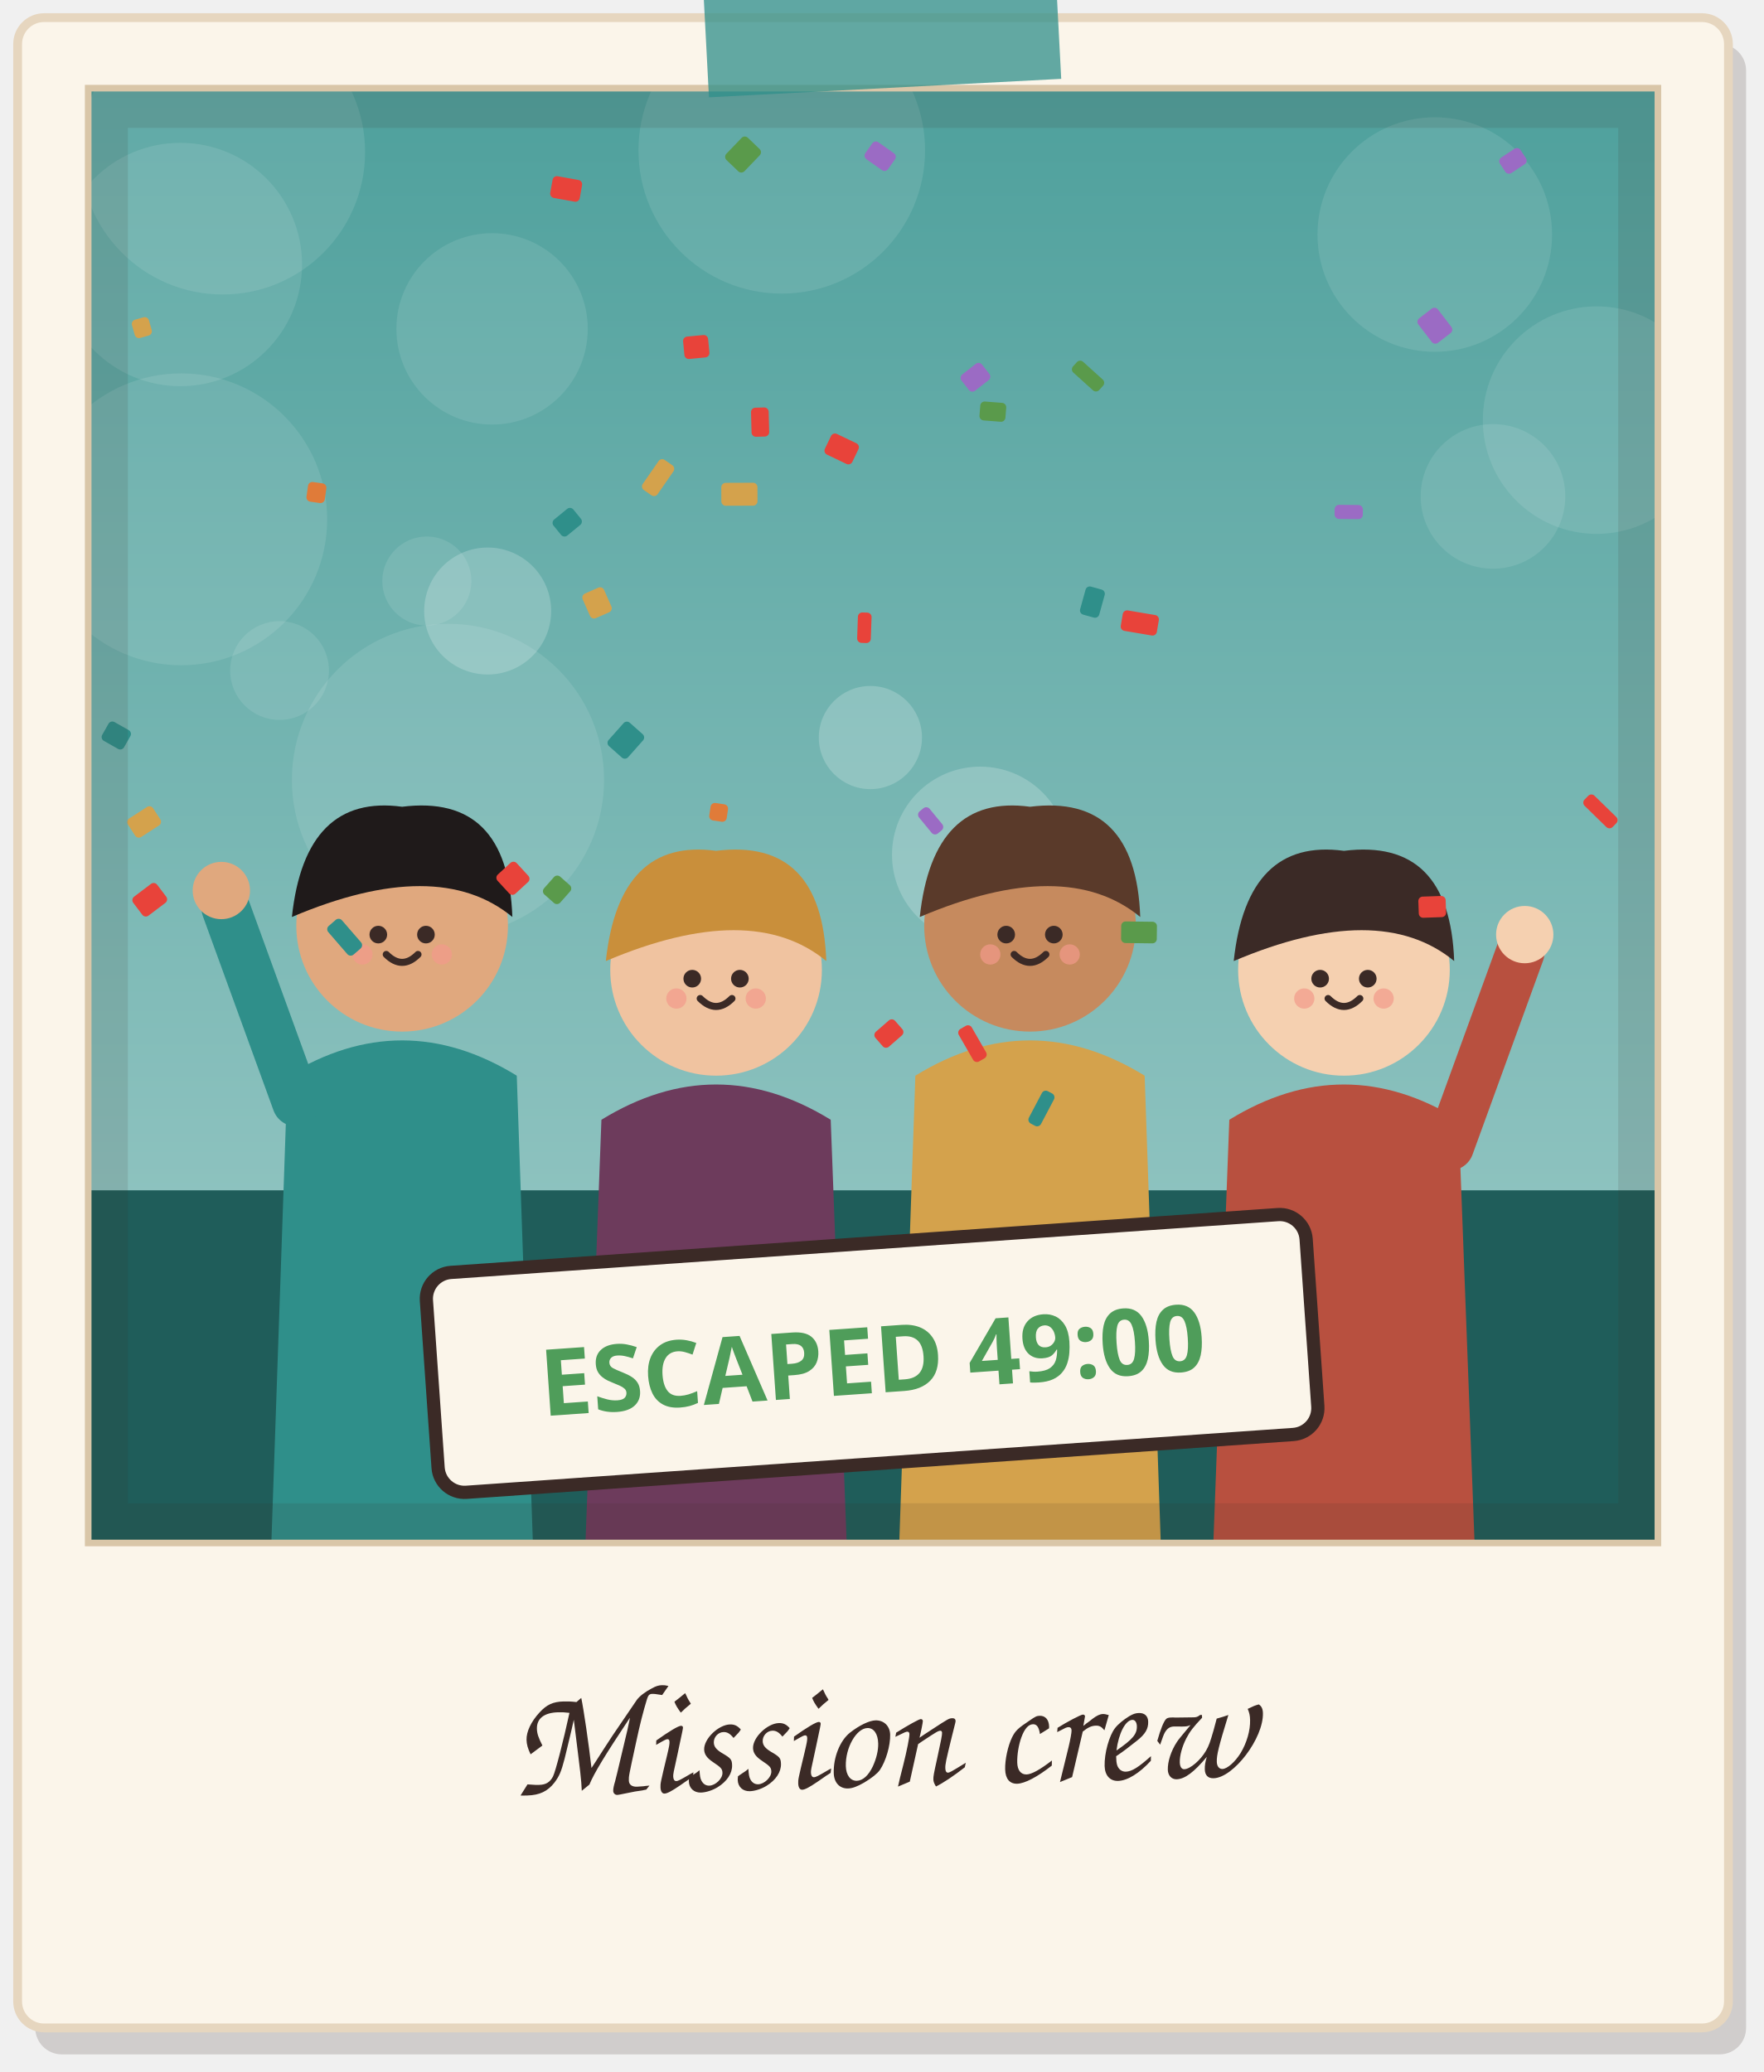
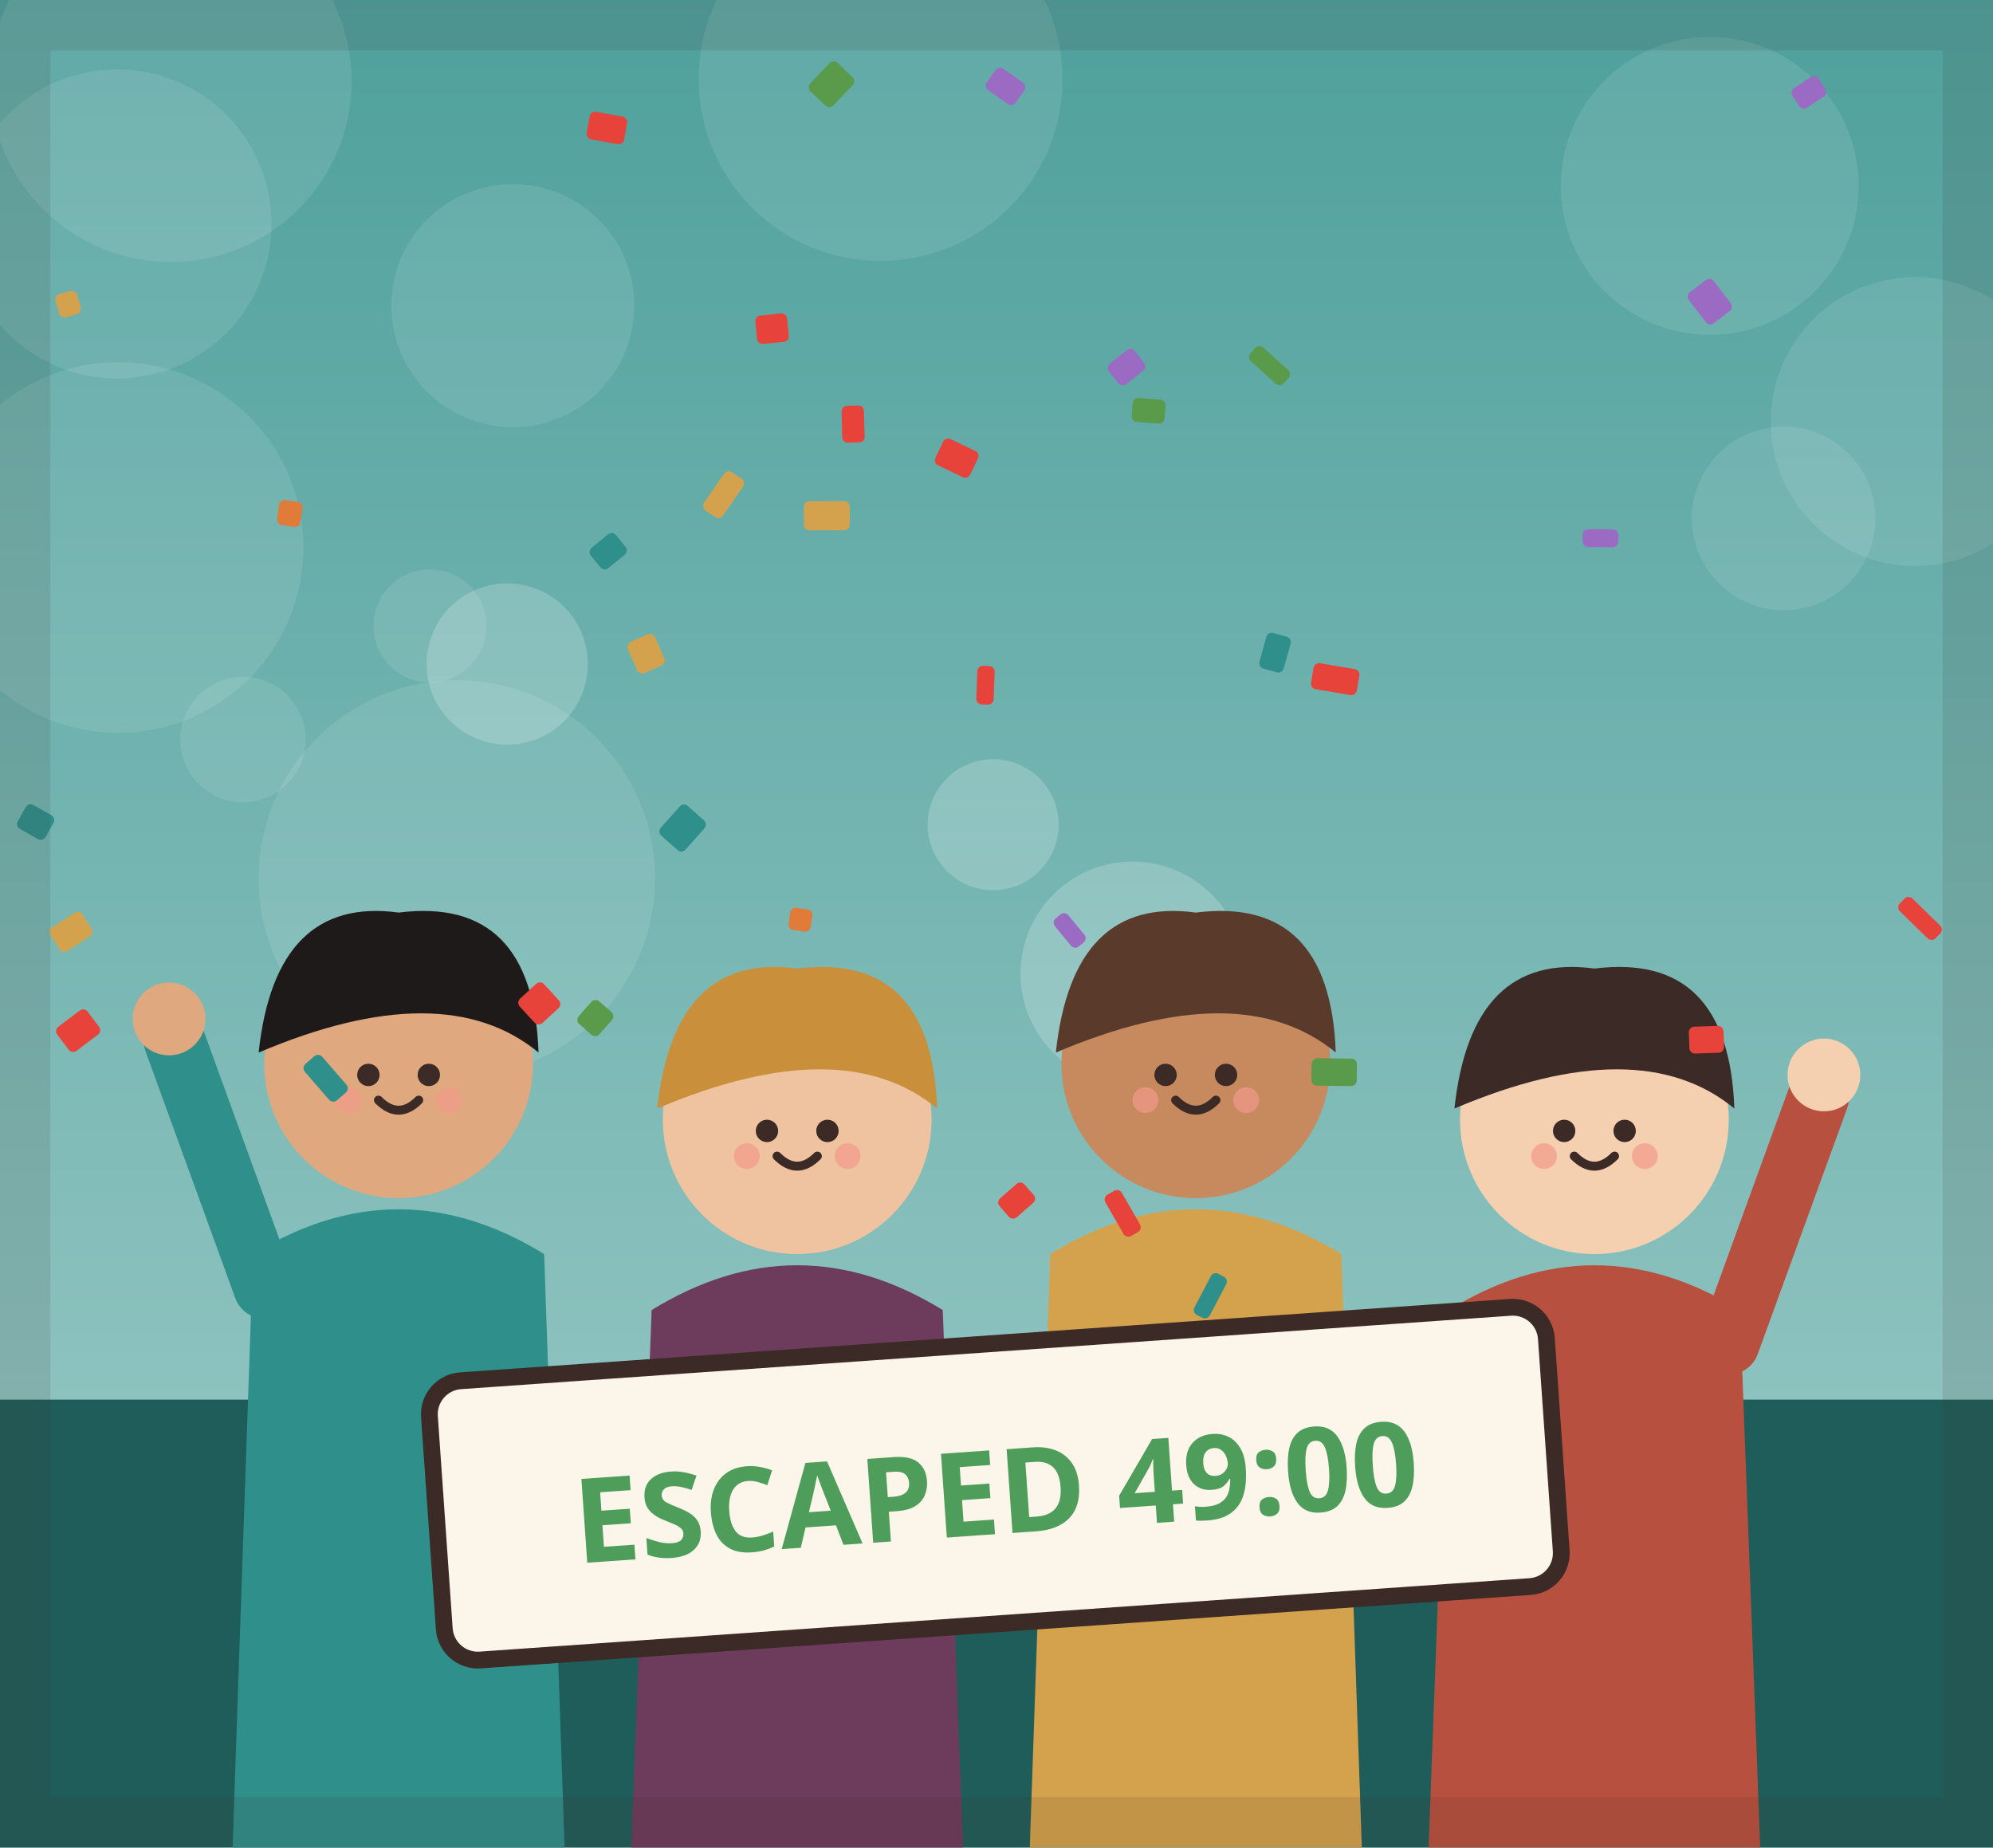
- <svg xmlns="http://www.w3.org/2000/svg" viewBox="0 0 400 470" width="400" height="470">
-   <rect x="8" y="10" width="388" height="456" rx="6" fill="#3b2a26" opacity="0.18" />
-   <rect x="4" y="4" width="388" height="456" rx="6" fill="#fbf5ea" stroke="#e6d6bf" stroke-width="2" />
+ <svg xmlns="http://www.w3.org/2000/svg" viewBox="0 0 356 330" width="356" height="330">
  <clipPath id="pic">
-     <rect x="20" y="20" width="356" height="330" rx="2" />
+     <rect width="356" height="330" />
  </clipPath>
  <g clip-path="url(#pic)">
-     <g transform="translate(20 20)">
-       <defs>
-         <linearGradient id="sk" x1="0" y1="0" x2="0" y2="1">
-           <stop offset="0" stop-color="#4ea09c" />
-           <stop offset="1" stop-color="#a1cdca" />
-         </linearGradient>
-       </defs>
-       <rect width="356" height="330" fill="url(#sk)" />
-       <circle cx="342.1" cy="75.3" r="25.8" fill="#ffffff" opacity="0.1" />
-       <circle cx="318.6" cy="92.6" r="16.4" fill="#ffffff" opacity="0.1" />
-       <circle cx="157.3" cy="14.1" r="32.5" fill="#ffffff" opacity="0.1" />
-       <circle cx="91.6" cy="54.6" r="21.7" fill="#ffffff" opacity="0.1" />
-       <circle cx="177.4" cy="147.3" r="11.7" fill="#ffffff" opacity="0.2" />
-       <circle cx="305.4" cy="33.2" r="26.6" fill="#ffffff" opacity="0.1" />
-       <circle cx="81.6" cy="156.9" r="35.4" fill="#ffffff" opacity="0.1" />
-       <circle cx="20.9" cy="40" r="27.6" fill="#ffffff" opacity="0.1" />
-       <circle cx="30.5" cy="14.5" r="32.3" fill="#ffffff" opacity="0.1" />
-       <circle cx="21.1" cy="97.8" r="33.1" fill="#ffffff" opacity="0.1" />
-       <circle cx="90.6" cy="118.6" r="14.4" fill="#ffffff" opacity="0.2" />
-       <circle cx="76.8" cy="111.8" r="10.1" fill="#ffffff" opacity="0.1" />
-       <circle cx="43.4" cy="132.1" r="11.2" fill="#ffffff" opacity="0.1" />
-       <circle cx="202.3" cy="173.9" r="20" fill="#ffffff" opacity="0.2" />
-       <rect y="250" width="356" height="80" fill="#1f5d5a" />
-       <path d="M41.2 340L45.2 224Q71.2 208 97.2 224L101.2 340Z" fill="#2f8f8a" />
-       <circle cx="71.2" cy="190" r="24" fill="#e0a87e" />
-       <path d="M46.2 188Q49.2 160 71.2 163Q95.2 160 96.2 188Q79.2 174 46.2 188Z" fill="#1f1a1a" />
-       <circle cx="65.8" cy="192" r="2" fill="#3b2a26" />
-       <circle cx="76.6" cy="192" r="2" fill="#3b2a26" />
-       <circle cx="62.2" cy="196.5" r="2.3" fill="#f29a8a" opacity="0.7" />
-       <circle cx="80.2" cy="196.5" r="2.3" fill="#f29a8a" opacity="0.7" />
-       <path d="M67.6 196.5Q71.2 200.1 74.8 196.5" stroke="#3b2a26" stroke-width="1.6" fill="none" stroke-linecap="round" />
-       <path d="M47.2 230L31.2 186" stroke="#2f8f8a" stroke-width="11" stroke-linecap="round" />
-       <circle cx="30.2" cy="182" r="6.5" fill="#e0a87e" />
-       <path d="M112.4 340L116.4 234Q142.4 218 168.4 234L172.4 340Z" fill="#6d3b5c" />
-       <circle cx="142.4" cy="200" r="24" fill="#f0c3a0" />
-       <path d="M117.4 198Q120.4 170 142.4 173Q166.4 170 167.4 198Q150.4 184 117.4 198Z" fill="#c98f3b" />
-       <circle cx="137" cy="202" r="2" fill="#3b2a26" />
-       <circle cx="147.8" cy="202" r="2" fill="#3b2a26" />
-       <circle cx="133.4" cy="206.5" r="2.3" fill="#f29a8a" opacity="0.7" />
-       <circle cx="151.4" cy="206.5" r="2.3" fill="#f29a8a" opacity="0.7" />
-       <path d="M138.8 206.5Q142.4 210.1 146 206.5" stroke="#3b2a26" stroke-width="1.6" fill="none" stroke-linecap="round" />
-       <path d="M183.6 340L187.6 224Q213.6 208 239.6 224L243.6 340Z" fill="#d4a24c" />
-       <circle cx="213.6" cy="190" r="24" fill="#c68a5e" />
-       <path d="M188.6 188Q191.6 160 213.6 163Q237.6 160 238.6 188Q221.6 174 188.6 188Z" fill="#5a3a2a" />
-       <circle cx="208.2" cy="192" r="2" fill="#3b2a26" />
-       <circle cx="219" cy="192" r="2" fill="#3b2a26" />
-       <circle cx="204.6" cy="196.5" r="2.3" fill="#f29a8a" opacity="0.7" />
-       <circle cx="222.6" cy="196.5" r="2.3" fill="#f29a8a" opacity="0.7" />
-       <path d="M210 196.5Q213.6 200.1 217.2 196.5" stroke="#3b2a26" stroke-width="1.6" fill="none" stroke-linecap="round" />
-       <path d="M254.8 340L258.8 234Q284.8 218 310.8 234L314.8 340Z" fill="#b8503f" />
-       <circle cx="284.8" cy="200" r="24" fill="#f5d0b0" />
-       <path d="M259.8 198Q262.8 170 284.8 173Q308.8 170 309.8 198Q292.8 184 259.8 198Z" fill="#3b2a26" />
-       <circle cx="279.4" cy="202" r="2" fill="#3b2a26" />
-       <circle cx="290.2" cy="202" r="2" fill="#3b2a26" />
-       <circle cx="275.8" cy="206.5" r="2.3" fill="#f29a8a" opacity="0.7" />
-       <circle cx="293.8" cy="206.5" r="2.3" fill="#f29a8a" opacity="0.7" />
-       <path d="M281.2 206.5Q284.8 210.1 288.4 206.5" stroke="#3b2a26" stroke-width="1.6" fill="none" stroke-linecap="round" />
-       <path d="M308.8 240L324.8 196" stroke="#b8503f" stroke-width="11" stroke-linecap="round" />
-       <circle cx="325.8" cy="192" r="6.5" fill="#f5d0b0" />
-       <g transform="rotate(-4 178 290)">
-         <rect x="78" y="262" width="200" height="50" rx="6" fill="#fbf5ea" stroke="#3b2a26" stroke-width="3" />
-         <text x="178" y="296" text-anchor="middle" font-family="'Fredoka', 'Nunito', sans-serif" font-weight="bold" font-size="21" textLength="176" lengthAdjust="spacingAndGlyphs" fill="#4f9d5a">ESCAPED 49:00</text>
-       </g>
-       <rect x="234.8" y="118.3" width="8.3" height="4.7" rx="1" fill="#e8433a" transform="rotate(9.6 234.8 118.3)" />
-       <rect x="202.4" y="71" width="5.9" height="4.3" rx="1" fill="#5a9a4b" transform="rotate(4.5 202.4 71)" />
-       <rect x="190.2" y="162.7" width="6.5" height="3.1" rx="1" fill="#9b6bc4" transform="rotate(50.6 190.2 162.7)" />
-       <rect x="340.9" y="159.8" width="8.9" height="3.2" rx="1" fill="#e8433a" transform="rotate(44.3 340.9 159.8)" />
-       <rect x="100.5" y="179.4" width="5.9" height="5.9" rx="1" fill="#e8433a" transform="rotate(137.4 100.5 179.4)" />
-       <rect x="178.4" y="11.7" width="6.3" height="4.7" rx="1" fill="#9b6bc4" transform="rotate(35.2 178.4 11.7)" />
-       <rect x="168.9" y="78" width="6.9" height="5.2" rx="1" fill="#e8433a" transform="rotate(25.6 168.9 78)" />
-       <rect x="126.5" y="147.2" width="7.1" height="5.9" rx="1" fill="#2f8f8a" transform="rotate(131.6 126.5 147.2)" />
-       <rect x="50" y="89.2" width="4.2" height="4.5" rx="1" fill="#e07b39" transform="rotate(8.1 50 89.2)" />
-       <rect x="56.9" y="188" width="8.6" height="4.1" rx="1" fill="#2f8f8a" transform="rotate(49.1 56.9 188)" />
-       <rect x="308" y="188" width="6.2" height="4.8" rx="1" fill="#e8433a" transform="rotate(178 308 188)" />
-       <rect x="153" y="14.5" width="7" height="5.7" rx="1" fill="#5a9a4b" transform="rotate(133.8 153 14.5)" />
-       <rect x="282.7" y="94.5" width="6.4" height="3.2" rx="1" fill="#9b6bc4" transform="rotate(0.6 282.7 94.5)" />
-       <rect x="106.3" y="178.2" width="4.9" height="5.4" rx="1" fill="#5a9a4b" transform="rotate(41.5 106.3 178.2)" />
-       <rect x="234.3" y="189" width="8.1" height="4.9" rx="1" fill="#5a9a4b" transform="rotate(0.7 234.3 189)" />
-       <rect x="105.5" y="19.8" width="6.8" height="5" rx="1" fill="#e8433a" transform="rotate(10.2 105.5 19.8)" />
-       <rect x="185.3" y="214.2" width="5.9" height="4.5" rx="1" fill="#e8433a" transform="rotate(138.9 185.3 214.2)" />
-       <rect x="141.3" y="162" width="4" height="4" rx="1" fill="#e07b39" transform="rotate(8.5 141.3 162)" />
-       <rect x="199.9" y="212.2" width="8.5" height="3.4" rx="1" fill="#e8433a" transform="rotate(60.1 199.9 212.2)" />
-       <rect x="116.6" y="112.9" width="6.1" height="5.3" rx="1" fill="#d4a24c" transform="rotate(66.2 116.6 112.9)" />
-       <rect x="324.3" y="13.2" width="4.2" height="5.6" rx="1" fill="#9b6bc4" transform="rotate(56.5 324.3 13.2)" />
-       <rect x="5.1" y="143.3" width="5.7" height="4.9" rx="1" fill="#2f8f8a" transform="rotate(29.5 5.1 143.3)" />
-       <rect x="177.7" y="119" width="6.9" height="3.1" rx="1" fill="#e8433a" transform="rotate(92 177.7 119)" />
-       <rect x="109.4" y="94.8" width="4.7" height="5.8" rx="1" fill="#2f8f8a" transform="rotate(50.7 109.4 94.8)" />
-       <rect x="13.5" y="51.7" width="4.3" height="4" rx="1" fill="#d4a24c" transform="rotate(74 13.5 51.7)" />
-       <rect x="133.3" y="86.1" width="8.3" height="4.1" rx="1" fill="#d4a24c" transform="rotate(124.7 133.3 86.1)" />
-       <rect x="205" y="65.6" width="5.9" height="4.7" rx="1" fill="#9b6bc4" transform="rotate(141.8 205 65.6)" />
-       <rect x="151.8" y="94.7" width="8.2" height="5.2" rx="1" fill="#d4a24c" transform="rotate(179.8 151.8 94.7)" />
-       <rect x="305.5" y="49.4" width="7" height="5.6" rx="1" fill="#9b6bc4" transform="rotate(52.4 305.5 49.4)" />
-       <rect x="224.9" y="61.4" width="8" height="3.3" rx="1" fill="#5a9a4b" transform="rotate(42.1 224.9 61.4)" />
-       <rect x="18.3" y="184.2" width="6.8" height="5.4" rx="1" fill="#e8433a" transform="rotate(142.9 18.3 184.2)" />
-       <rect x="140.5" y="55.9" width="5.1" height="5.7" rx="1" fill="#e8433a" transform="rotate(84.5 140.5 55.9)" />
-       <rect x="219.5" y="228.5" width="8.3" height="3.1" rx="1" fill="#2f8f8a" transform="rotate(117.8 219.5 228.5)" />
-       <rect x="16.9" y="166.7" width="6.8" height="5" rx="1" fill="#d4a24c" transform="rotate(147.1 16.9 166.7)" />
-       <rect x="230.8" y="114" width="6.6" height="4.5" rx="1" fill="#2f8f8a" transform="rotate(105.5 230.8 114)" />
-       <rect x="154.3" y="72.4" width="6.6" height="4" rx="1" fill="#e8433a" transform="rotate(88.5 154.3 72.4)" />
-       <rect width="356" height="330" fill="none" stroke="#3b2a26" stroke-opacity="0.12" stroke-width="18" />
+     <defs>
+       <linearGradient id="sk" x1="0" y1="0" x2="0" y2="1">
+         <stop offset="0" stop-color="#4ea09c" />
+         <stop offset="1" stop-color="#a1cdca" />
+       </linearGradient>
+     </defs>
+     <rect width="356" height="330" fill="url(#sk)" />
+     <circle cx="342.1" cy="75.3" r="25.8" fill="#ffffff" opacity="0.1" />
+     <circle cx="318.6" cy="92.6" r="16.4" fill="#ffffff" opacity="0.1" />
+     <circle cx="157.3" cy="14.1" r="32.5" fill="#ffffff" opacity="0.1" />
+     <circle cx="91.6" cy="54.6" r="21.7" fill="#ffffff" opacity="0.1" />
+     <circle cx="177.4" cy="147.3" r="11.7" fill="#ffffff" opacity="0.2" />
+     <circle cx="305.4" cy="33.2" r="26.6" fill="#ffffff" opacity="0.1" />
+     <circle cx="81.6" cy="156.9" r="35.4" fill="#ffffff" opacity="0.1" />
+     <circle cx="20.9" cy="40" r="27.6" fill="#ffffff" opacity="0.1" />
+     <circle cx="30.5" cy="14.5" r="32.3" fill="#ffffff" opacity="0.1" />
+     <circle cx="21.1" cy="97.8" r="33.1" fill="#ffffff" opacity="0.1" />
+     <circle cx="90.6" cy="118.6" r="14.4" fill="#ffffff" opacity="0.2" />
+     <circle cx="76.8" cy="111.8" r="10.1" fill="#ffffff" opacity="0.1" />
+     <circle cx="43.4" cy="132.1" r="11.2" fill="#ffffff" opacity="0.1" />
+     <circle cx="202.3" cy="173.9" r="20" fill="#ffffff" opacity="0.2" />
+     <rect y="250" width="356" height="80" fill="#1f5d5a" />
+     <path d="M41.2 340L45.2 224Q71.2 208 97.2 224L101.2 340Z" fill="#2f8f8a" />
+     <circle cx="71.2" cy="190" r="24" fill="#e0a87e" />
+     <path d="M46.2 188Q49.2 160 71.2 163Q95.2 160 96.2 188Q79.2 174 46.2 188Z" fill="#1f1a1a" />
+     <circle cx="65.8" cy="192" r="2" fill="#3b2a26" />
+     <circle cx="76.6" cy="192" r="2" fill="#3b2a26" />
+     <circle cx="62.2" cy="196.5" r="2.3" fill="#f29a8a" opacity="0.7" />
+     <circle cx="80.2" cy="196.5" r="2.3" fill="#f29a8a" opacity="0.7" />
+     <path d="M67.6 196.5Q71.2 200.1 74.8 196.5" stroke="#3b2a26" stroke-width="1.6" fill="none" stroke-linecap="round" />
+     <path d="M47.2 230L31.2 186" stroke="#2f8f8a" stroke-width="11" stroke-linecap="round" />
+     <circle cx="30.2" cy="182" r="6.5" fill="#e0a87e" />
+     <path d="M112.4 340L116.4 234Q142.4 218 168.4 234L172.4 340Z" fill="#6d3b5c" />
+     <circle cx="142.4" cy="200" r="24" fill="#f0c3a0" />
+     <path d="M117.4 198Q120.4 170 142.4 173Q166.4 170 167.4 198Q150.4 184 117.4 198Z" fill="#c98f3b" />
+     <circle cx="137" cy="202" r="2" fill="#3b2a26" />
+     <circle cx="147.8" cy="202" r="2" fill="#3b2a26" />
+     <circle cx="133.4" cy="206.5" r="2.3" fill="#f29a8a" opacity="0.7" />
+     <circle cx="151.4" cy="206.5" r="2.3" fill="#f29a8a" opacity="0.7" />
+     <path d="M138.8 206.5Q142.4 210.1 146 206.5" stroke="#3b2a26" stroke-width="1.6" fill="none" stroke-linecap="round" />
+     <path d="M183.6 340L187.6 224Q213.6 208 239.6 224L243.6 340Z" fill="#d4a24c" />
+     <circle cx="213.6" cy="190" r="24" fill="#c68a5e" />
+     <path d="M188.6 188Q191.6 160 213.6 163Q237.6 160 238.6 188Q221.6 174 188.6 188Z" fill="#5a3a2a" />
+     <circle cx="208.2" cy="192" r="2" fill="#3b2a26" />
+     <circle cx="219" cy="192" r="2" fill="#3b2a26" />
+     <circle cx="204.6" cy="196.5" r="2.3" fill="#f29a8a" opacity="0.7" />
+     <circle cx="222.6" cy="196.5" r="2.3" fill="#f29a8a" opacity="0.7" />
+     <path d="M210 196.5Q213.6 200.1 217.2 196.5" stroke="#3b2a26" stroke-width="1.6" fill="none" stroke-linecap="round" />
+     <path d="M254.8 340L258.8 234Q284.8 218 310.8 234L314.8 340Z" fill="#b8503f" />
+     <circle cx="284.8" cy="200" r="24" fill="#f5d0b0" />
+     <path d="M259.8 198Q262.8 170 284.8 173Q308.8 170 309.8 198Q292.8 184 259.8 198Z" fill="#3b2a26" />
+     <circle cx="279.4" cy="202" r="2" fill="#3b2a26" />
+     <circle cx="290.2" cy="202" r="2" fill="#3b2a26" />
+     <circle cx="275.8" cy="206.5" r="2.3" fill="#f29a8a" opacity="0.7" />
+     <circle cx="293.8" cy="206.5" r="2.3" fill="#f29a8a" opacity="0.7" />
+     <path d="M281.2 206.5Q284.8 210.1 288.4 206.5" stroke="#3b2a26" stroke-width="1.6" fill="none" stroke-linecap="round" />
+     <path d="M308.8 240L324.8 196" stroke="#b8503f" stroke-width="11" stroke-linecap="round" />
+     <circle cx="325.8" cy="192" r="6.5" fill="#f5d0b0" />
+     <g transform="rotate(-4 178 268)">
+       <rect x="78" y="240" width="200" height="50" rx="6" fill="#fbf5ea" stroke="#3b2a26" stroke-width="3" />
+       <text x="178" y="274" text-anchor="middle" font-family="'Fredoka', 'Nunito', sans-serif" font-weight="bold" font-size="21" textLength="176" lengthAdjust="spacingAndGlyphs" fill="#4f9d5a">ESCAPED 49:00</text>
    </g>
+     <rect x="234.8" y="118.3" width="8.3" height="4.7" rx="1" fill="#e8433a" transform="rotate(9.6 234.8 118.3)" />
+     <rect x="202.4" y="71" width="5.9" height="4.3" rx="1" fill="#5a9a4b" transform="rotate(4.5 202.4 71)" />
+     <rect x="190.2" y="162.7" width="6.5" height="3.1" rx="1" fill="#9b6bc4" transform="rotate(50.6 190.2 162.7)" />
+     <rect x="340.9" y="159.8" width="8.9" height="3.2" rx="1" fill="#e8433a" transform="rotate(44.3 340.9 159.8)" />
+     <rect x="100.5" y="179.4" width="5.9" height="5.9" rx="1" fill="#e8433a" transform="rotate(137.4 100.5 179.4)" />
+     <rect x="178.4" y="11.7" width="6.3" height="4.7" rx="1" fill="#9b6bc4" transform="rotate(35.2 178.4 11.7)" />
+     <rect x="168.9" y="78" width="6.9" height="5.2" rx="1" fill="#e8433a" transform="rotate(25.6 168.9 78)" />
+     <rect x="126.5" y="147.2" width="7.1" height="5.9" rx="1" fill="#2f8f8a" transform="rotate(131.6 126.5 147.2)" />
+     <rect x="50" y="89.2" width="4.2" height="4.5" rx="1" fill="#e07b39" transform="rotate(8.1 50 89.2)" />
+     <rect x="56.9" y="188" width="8.6" height="4.1" rx="1" fill="#2f8f8a" transform="rotate(49.1 56.9 188)" />
+     <rect x="308" y="188" width="6.2" height="4.8" rx="1" fill="#e8433a" transform="rotate(178 308 188)" />
+     <rect x="153" y="14.5" width="7" height="5.7" rx="1" fill="#5a9a4b" transform="rotate(133.8 153 14.5)" />
+     <rect x="282.7" y="94.5" width="6.4" height="3.2" rx="1" fill="#9b6bc4" transform="rotate(0.6 282.7 94.5)" />
+     <rect x="106.3" y="178.2" width="4.9" height="5.4" rx="1" fill="#5a9a4b" transform="rotate(41.5 106.3 178.2)" />
+     <rect x="234.3" y="189" width="8.1" height="4.9" rx="1" fill="#5a9a4b" transform="rotate(0.7 234.3 189)" />
+     <rect x="105.5" y="19.8" width="6.8" height="5" rx="1" fill="#e8433a" transform="rotate(10.2 105.5 19.8)" />
+     <rect x="185.3" y="214.2" width="5.9" height="4.5" rx="1" fill="#e8433a" transform="rotate(138.9 185.3 214.2)" />
+     <rect x="141.3" y="162" width="4" height="4" rx="1" fill="#e07b39" transform="rotate(8.5 141.3 162)" />
+     <rect x="199.9" y="212.2" width="8.5" height="3.4" rx="1" fill="#e8433a" transform="rotate(60.1 199.9 212.2)" />
+     <rect x="116.6" y="112.9" width="6.1" height="5.3" rx="1" fill="#d4a24c" transform="rotate(66.2 116.6 112.9)" />
+     <rect x="324.3" y="13.2" width="4.2" height="5.6" rx="1" fill="#9b6bc4" transform="rotate(56.5 324.3 13.2)" />
+     <rect x="5.1" y="143.3" width="5.7" height="4.9" rx="1" fill="#2f8f8a" transform="rotate(29.5 5.1 143.3)" />
+     <rect x="177.7" y="119" width="6.9" height="3.1" rx="1" fill="#e8433a" transform="rotate(92 177.7 119)" />
+     <rect x="109.4" y="94.8" width="4.7" height="5.8" rx="1" fill="#2f8f8a" transform="rotate(50.7 109.4 94.8)" />
+     <rect x="13.5" y="51.7" width="4.3" height="4" rx="1" fill="#d4a24c" transform="rotate(74 13.5 51.7)" />
+     <rect x="133.3" y="86.1" width="8.3" height="4.1" rx="1" fill="#d4a24c" transform="rotate(124.7 133.3 86.1)" />
+     <rect x="205" y="65.6" width="5.9" height="4.7" rx="1" fill="#9b6bc4" transform="rotate(141.8 205 65.6)" />
+     <rect x="151.8" y="94.7" width="8.2" height="5.2" rx="1" fill="#d4a24c" transform="rotate(179.8 151.8 94.7)" />
+     <rect x="305.5" y="49.4" width="7" height="5.6" rx="1" fill="#9b6bc4" transform="rotate(52.4 305.5 49.4)" />
+     <rect x="224.9" y="61.4" width="8" height="3.3" rx="1" fill="#5a9a4b" transform="rotate(42.1 224.9 61.4)" />
+     <rect x="18.3" y="184.2" width="6.8" height="5.4" rx="1" fill="#e8433a" transform="rotate(142.9 18.3 184.2)" />
+     <rect x="140.5" y="55.9" width="5.1" height="5.7" rx="1" fill="#e8433a" transform="rotate(84.5 140.5 55.9)" />
+     <rect x="219.5" y="228.5" width="8.3" height="3.1" rx="1" fill="#2f8f8a" transform="rotate(117.8 219.5 228.5)" />
+     <rect x="16.9" y="166.7" width="6.8" height="5" rx="1" fill="#d4a24c" transform="rotate(147.1 16.9 166.7)" />
+     <rect x="230.8" y="114" width="6.6" height="4.5" rx="1" fill="#2f8f8a" transform="rotate(105.5 230.8 114)" />
+     <rect x="154.3" y="72.4" width="6.6" height="4" rx="1" fill="#e8433a" transform="rotate(88.5 154.3 72.4)" />
+     <rect width="356" height="330" fill="none" stroke="#3b2a26" stroke-opacity="0.12" stroke-width="18" />
  </g>
-   <rect x="20" y="20" width="356" height="330" fill="none" stroke="#d9c6a8" stroke-width="1.5" />
-   <text x="200" y="405" text-anchor="middle" font-family="'Caveat', 'Comic Sans MS', cursive" font-size="36" fill="#3b2a26" transform="rotate(-1.6 200 405)">Mission crew</text>
-   <rect x="160" y="-8" width="80" height="28" fill="#2f8f8a" opacity="0.75" transform="rotate(-3 200 6)" />
</svg>
